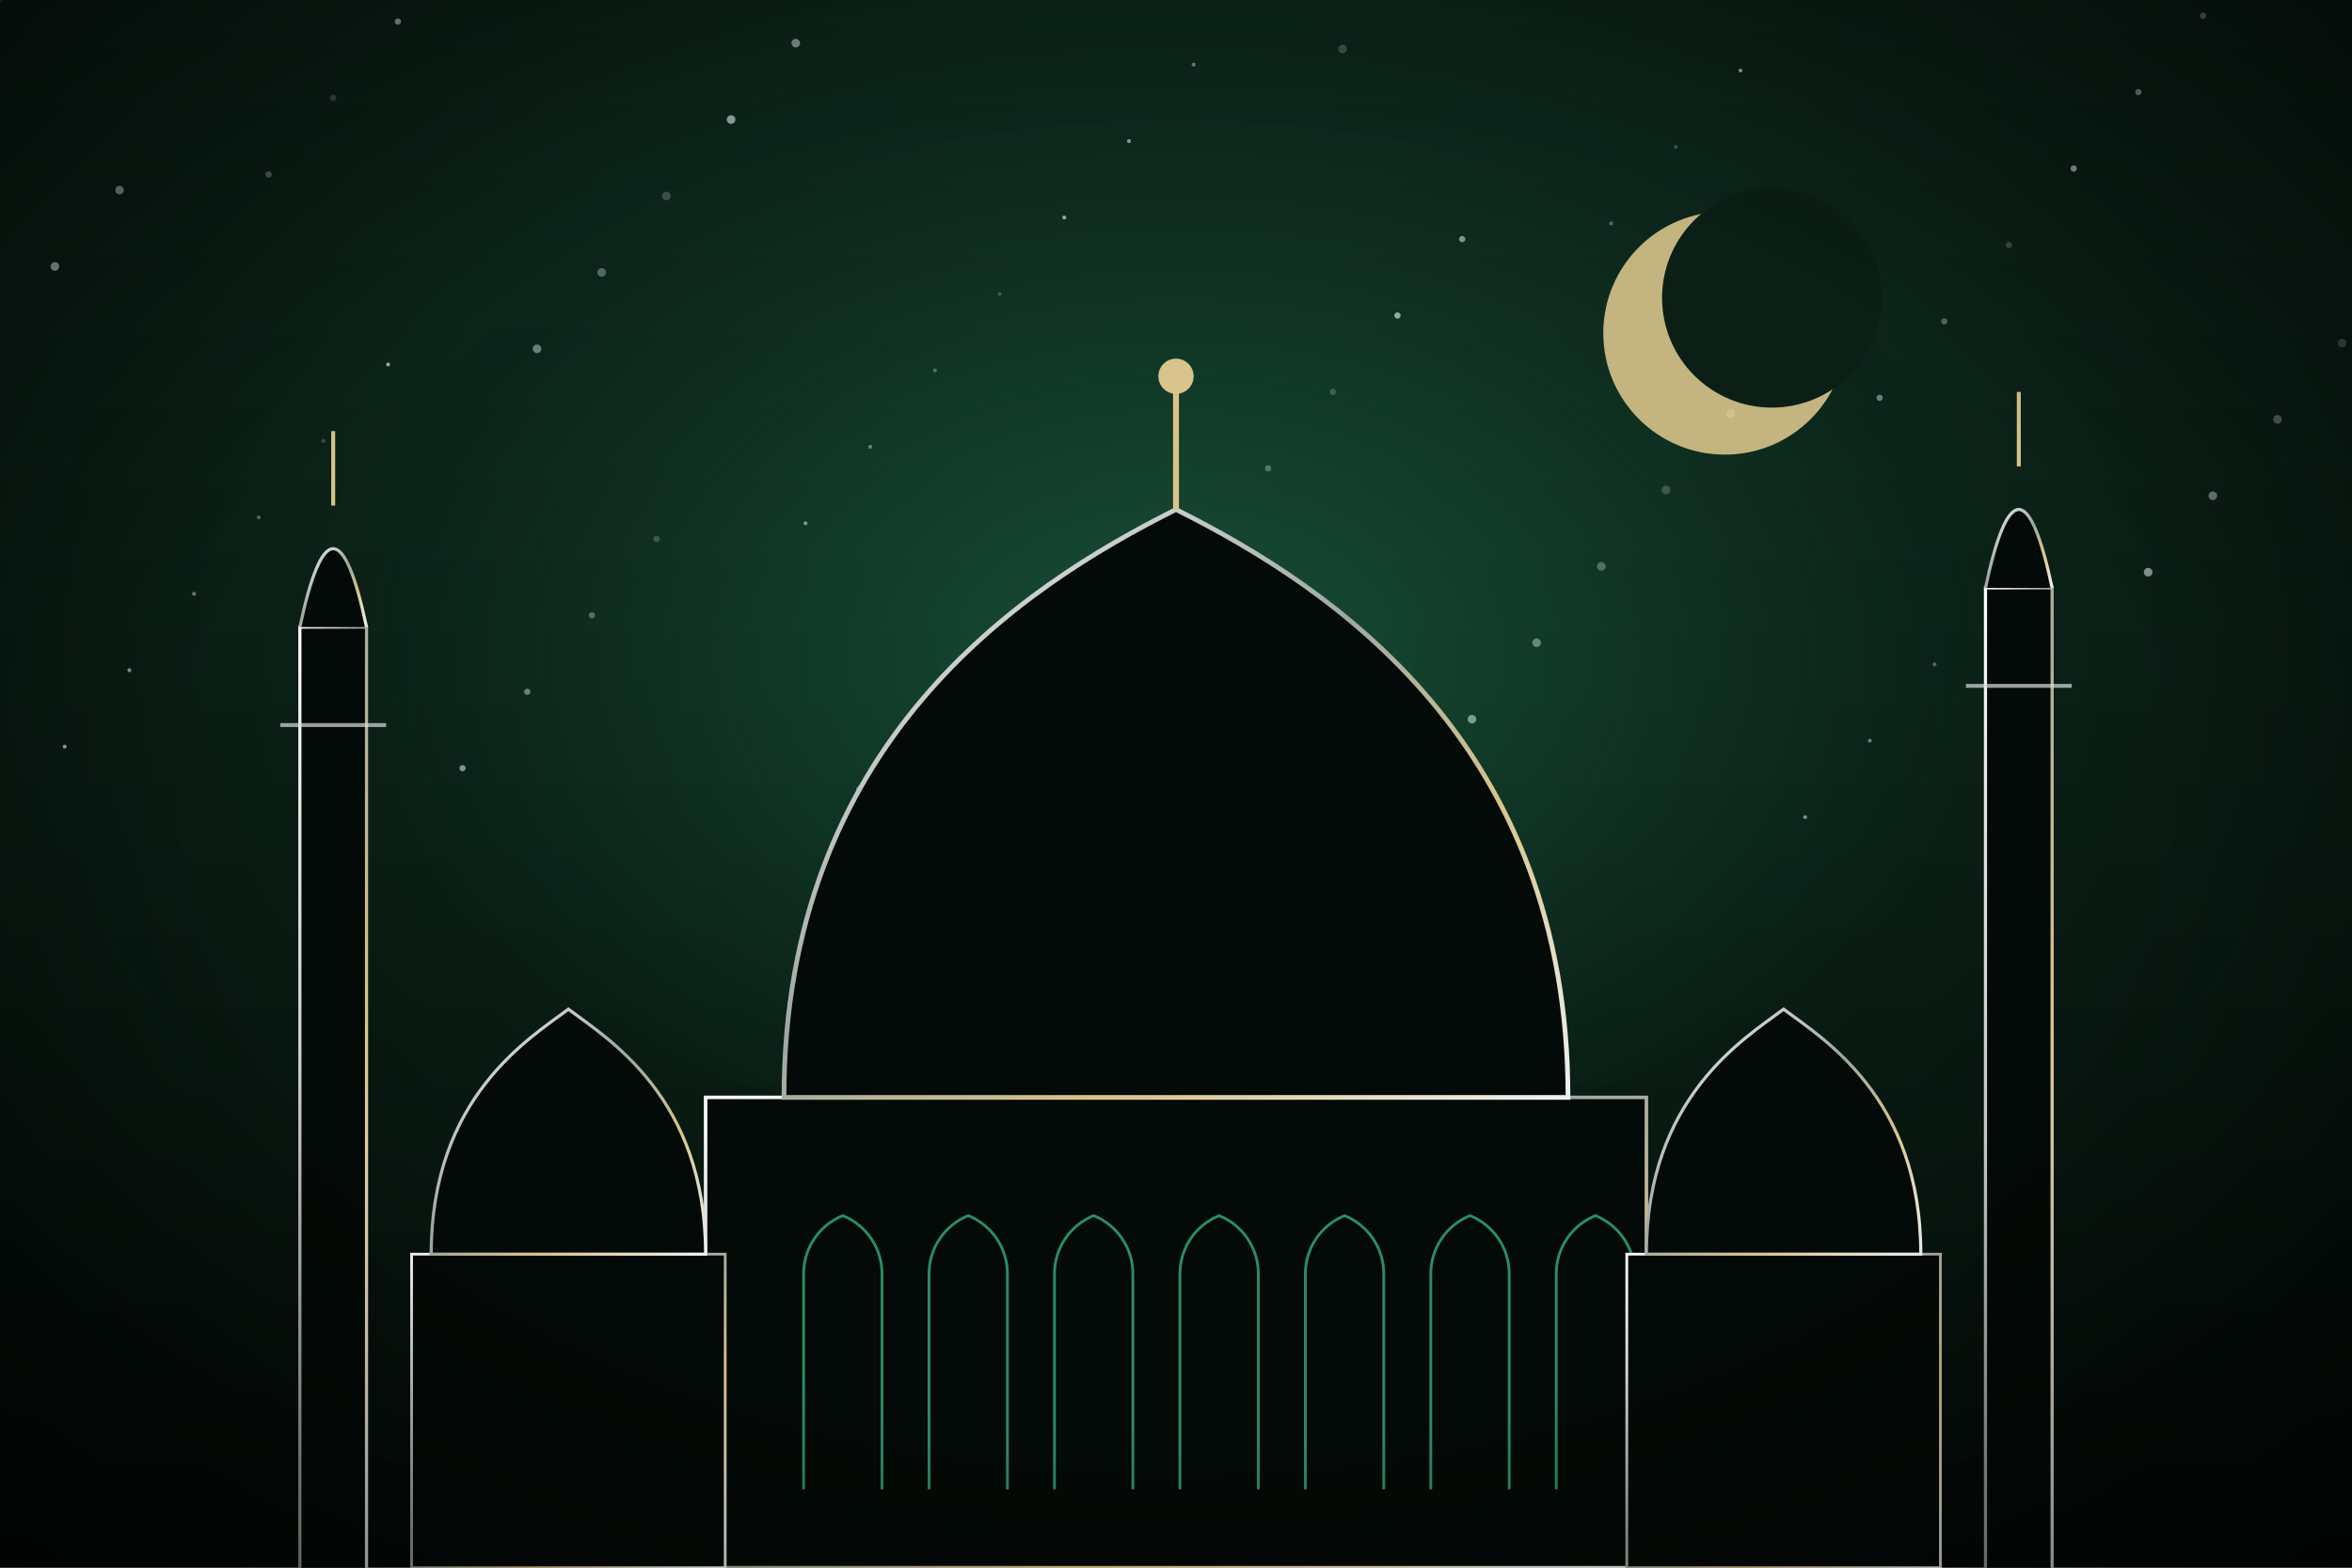
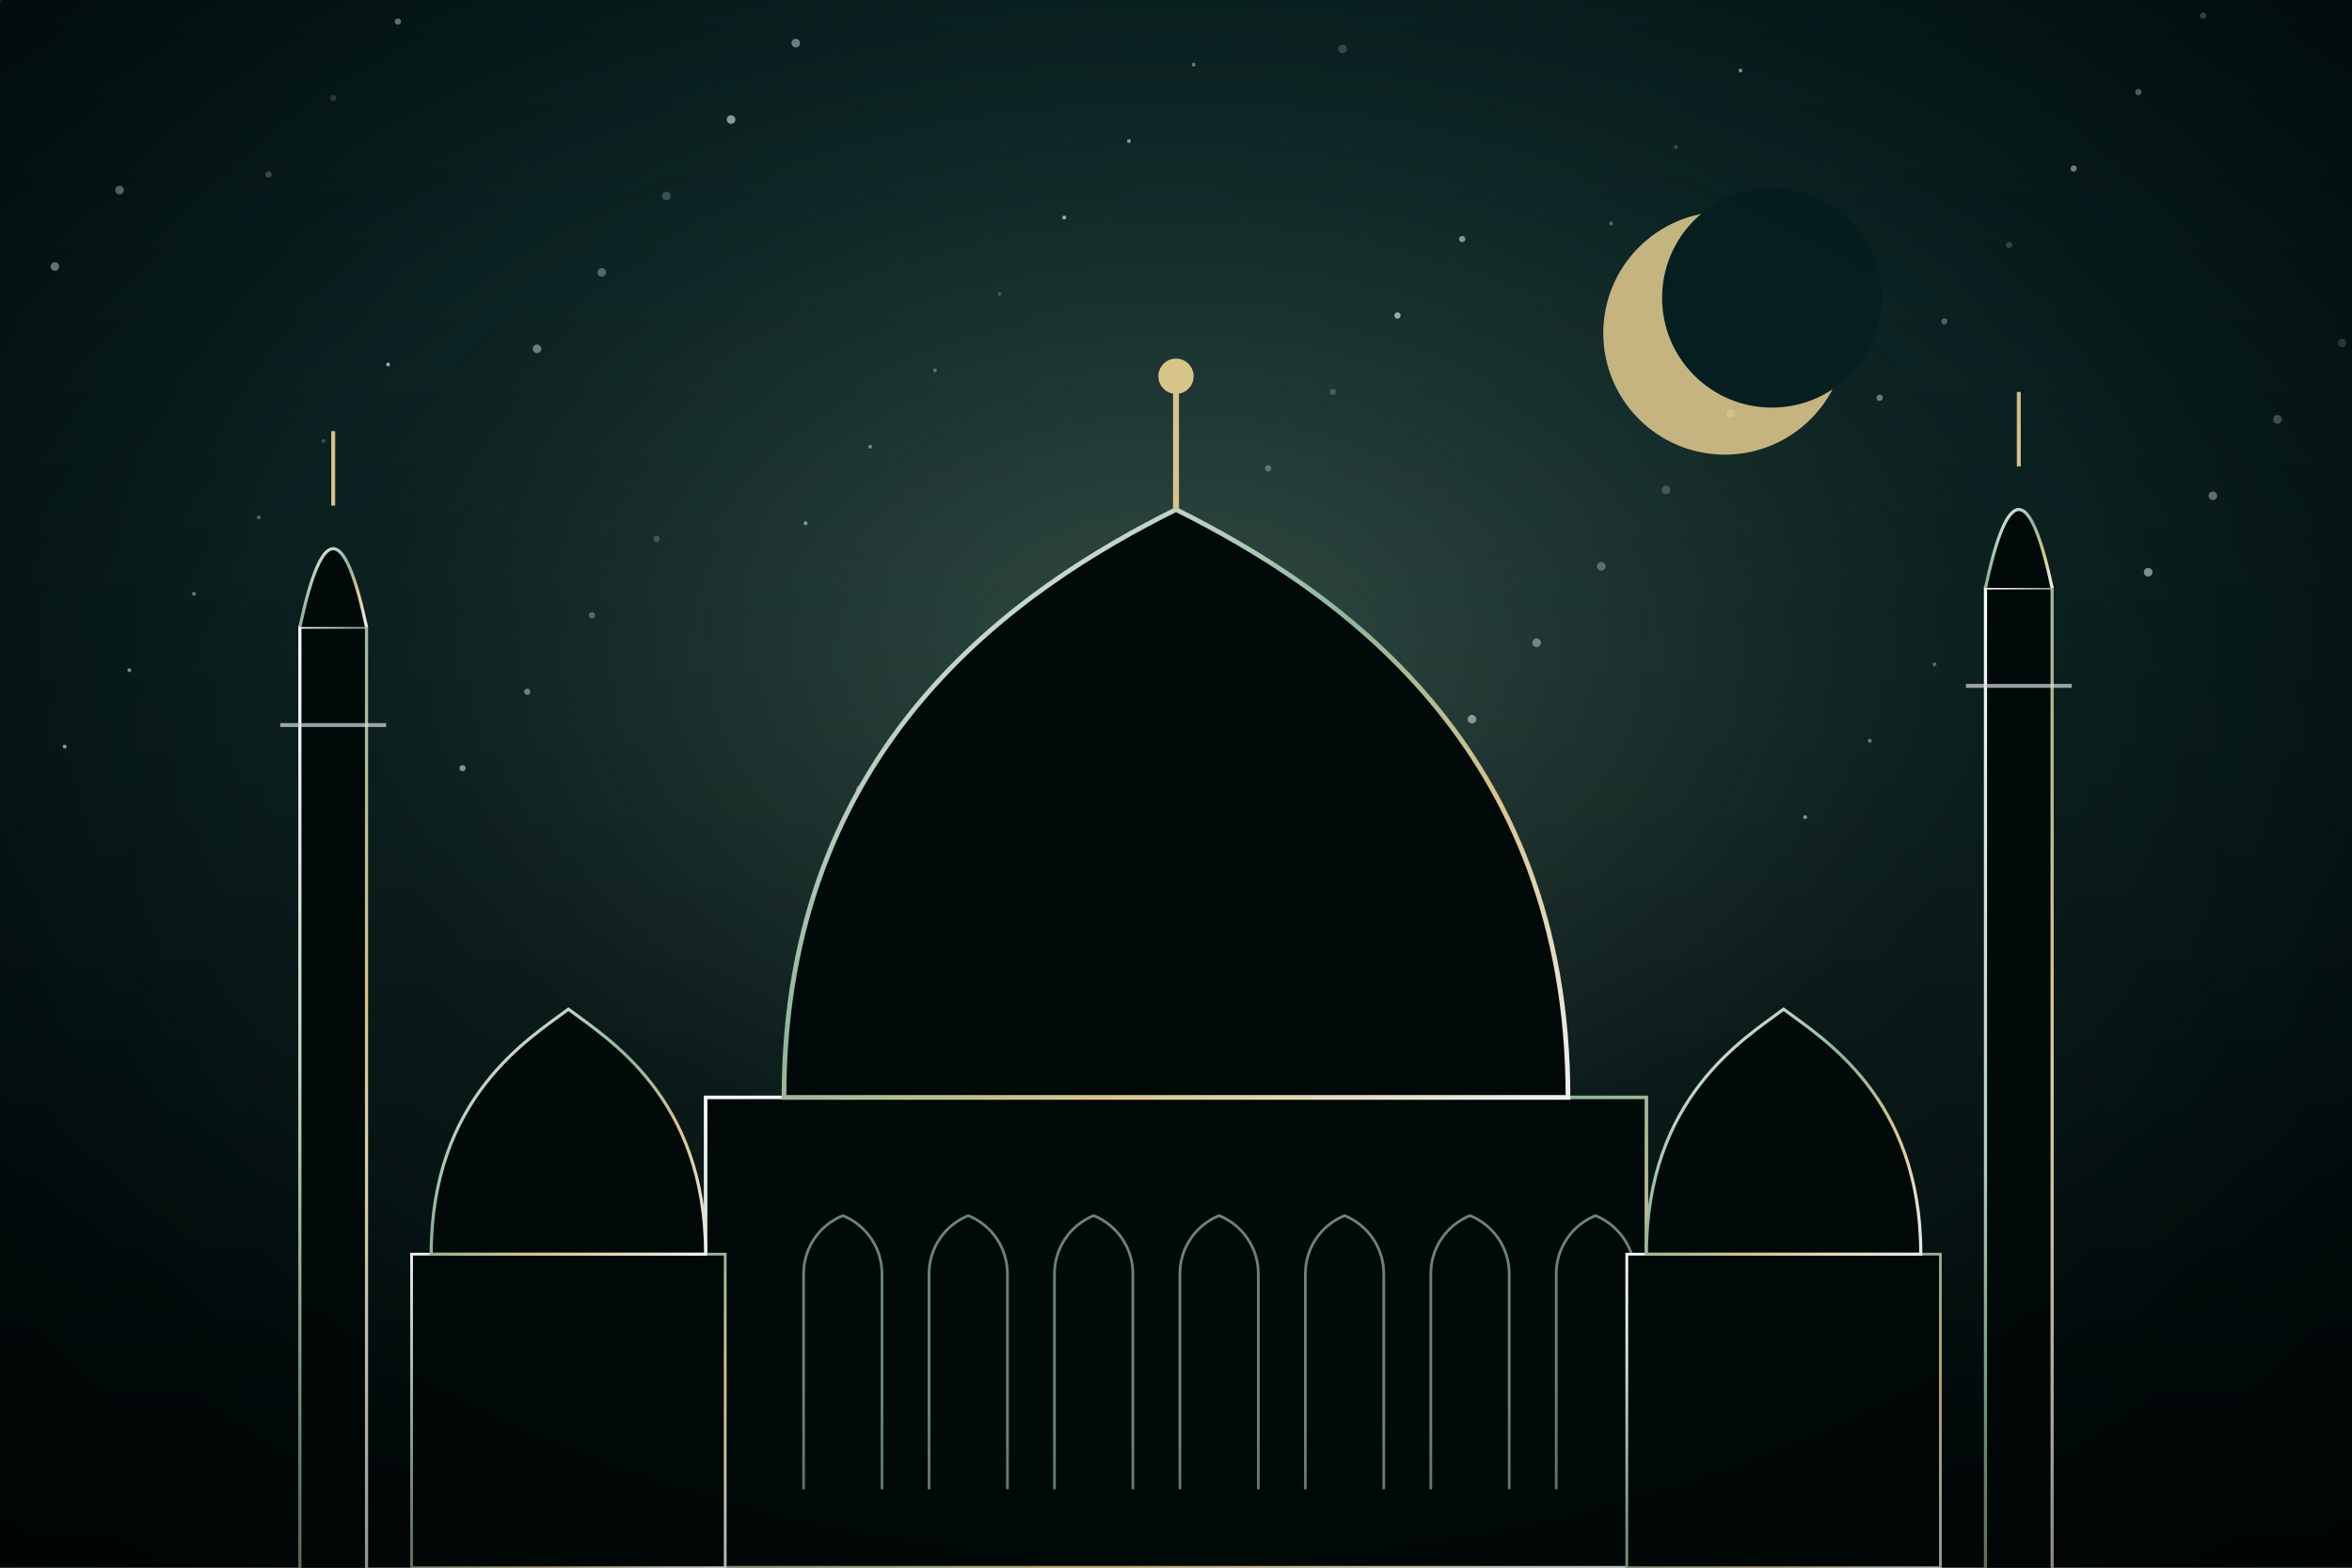
<svg xmlns="http://www.w3.org/2000/svg" viewBox="0 0 1200 800" width="1200" height="800">
  <defs>
    <linearGradient id="bg" x1="0" y1="0" x2="0" y2="1">
-       <stop offset="0" stop-color="#0b1f16" />
-       <stop offset="1" stop-color="#040a07" />
+       <stop offset="0" stop-color="#051f20" />
+       <stop offset="1" stop-color="#010909" />
    </linearGradient>
    <radialGradient id="glow" cx=".5" cy=".42" r=".62">
-       <stop offset="0" stop-color="#3ed696" stop-opacity=".30" />
-       <stop offset=".55" stop-color="#2ebe80" stop-opacity=".06" />
-       <stop offset="1" stop-color="#2ebe80" stop-opacity="0" />
+       <stop offset="0" stop-color="#a3c7ae" stop-opacity=".30" />
+       <stop offset=".55" stop-color="#8eb69b" stop-opacity=".06" />
+       <stop offset="1" stop-color="#8eb69b" stop-opacity="0" />
    </radialGradient>
    <linearGradient id="metal" x1="0" y1="0" x2="1" y2="1">
      <stop offset="0" stop-color="#fbfbfc" />
-       <stop offset=".45" stop-color="#9ea8a3" />
+       <stop offset=".45" stop-color="#8eb69b" />
      <stop offset=".7" stop-color="#d8c38a" />
      <stop offset="1" stop-color="#eef0f2" />
    </linearGradient>
    <radialGradient id="vig" cx=".5" cy=".5" r=".75">
      <stop offset=".55" stop-color="#000" stop-opacity="0" />
      <stop offset="1" stop-color="#000" stop-opacity=".7" />
    </radialGradient>
  </defs>
  <rect width="1200" height="800" fill="url(#bg)" />
  <circle cx="0" cy="0" r="1.0" fill="#d9dde0" opacity="0.25" />
  <circle cx="137" cy="89" r="1.6" fill="#d9dde0" opacity="0.37" />
  <circle cx="274" cy="178" r="2.2" fill="#d9dde0" opacity="0.49" />
  <circle cx="411" cy="267" r="1.0" fill="#d9dde0" opacity="0.61" />
  <circle cx="548" cy="356" r="1.6" fill="#d9dde0" opacity="0.73" />
  <circle cx="685" cy="25" r="2.2" fill="#d9dde0" opacity="0.25" />
  <circle cx="822" cy="114" r="1.0" fill="#d9dde0" opacity="0.37" />
  <circle cx="959" cy="203" r="1.6" fill="#d9dde0" opacity="0.49" />
  <circle cx="1096" cy="292" r="2.2" fill="#d9dde0" opacity="0.61" />
  <circle cx="33" cy="381" r="1.0" fill="#d9dde0" opacity="0.73" />
  <circle cx="170" cy="50" r="1.6" fill="#d9dde0" opacity="0.25" />
  <circle cx="307" cy="139" r="2.2" fill="#d9dde0" opacity="0.37" />
  <circle cx="444" cy="228" r="1.0" fill="#d9dde0" opacity="0.49" />
  <circle cx="581" cy="317" r="1.6" fill="#d9dde0" opacity="0.61" />
  <circle cx="718" cy="406" r="2.2" fill="#d9dde0" opacity="0.73" />
  <circle cx="855" cy="75" r="1.0" fill="#d9dde0" opacity="0.25" />
  <circle cx="992" cy="164" r="1.6" fill="#d9dde0" opacity="0.37" />
  <circle cx="1129" cy="253" r="2.2" fill="#d9dde0" opacity="0.49" />
  <circle cx="66" cy="342" r="1.0" fill="#d9dde0" opacity="0.61" />
  <circle cx="203" cy="11" r="1.6" fill="#d9dde0" opacity="0.73" />
  <circle cx="340" cy="100" r="2.2" fill="#d9dde0" opacity="0.25" />
  <circle cx="477" cy="189" r="1.0" fill="#d9dde0" opacity="0.37" />
  <circle cx="614" cy="278" r="1.6" fill="#d9dde0" opacity="0.49" />
  <circle cx="751" cy="367" r="2.2" fill="#d9dde0" opacity="0.61" />
  <circle cx="888" cy="36" r="1.0" fill="#d9dde0" opacity="0.73" />
  <circle cx="1025" cy="125" r="1.6" fill="#d9dde0" opacity="0.25" />
  <circle cx="1162" cy="214" r="2.2" fill="#d9dde0" opacity="0.37" />
  <circle cx="99" cy="303" r="1.0" fill="#d9dde0" opacity="0.49" />
  <circle cx="236" cy="392" r="1.6" fill="#d9dde0" opacity="0.61" />
  <circle cx="373" cy="61" r="2.2" fill="#d9dde0" opacity="0.73" />
  <circle cx="510" cy="150" r="1.0" fill="#d9dde0" opacity="0.25" />
  <circle cx="647" cy="239" r="1.6" fill="#d9dde0" opacity="0.37" />
  <circle cx="784" cy="328" r="2.2" fill="#d9dde0" opacity="0.49" />
  <circle cx="921" cy="417" r="1.0" fill="#d9dde0" opacity="0.61" />
  <circle cx="1058" cy="86" r="1.6" fill="#d9dde0" opacity="0.73" />
  <circle cx="1195" cy="175" r="2.2" fill="#d9dde0" opacity="0.25" />
  <circle cx="132" cy="264" r="1.0" fill="#d9dde0" opacity="0.37" />
  <circle cx="269" cy="353" r="1.6" fill="#d9dde0" opacity="0.49" />
  <circle cx="406" cy="22" r="2.2" fill="#d9dde0" opacity="0.61" />
  <circle cx="543" cy="111" r="1.0" fill="#d9dde0" opacity="0.73" />
  <circle cx="680" cy="200" r="1.6" fill="#d9dde0" opacity="0.25" />
  <circle cx="817" cy="289" r="2.2" fill="#d9dde0" opacity="0.37" />
  <circle cx="954" cy="378" r="1.0" fill="#d9dde0" opacity="0.49" />
  <circle cx="1091" cy="47" r="1.6" fill="#d9dde0" opacity="0.61" />
  <circle cx="28" cy="136" r="2.2" fill="#d9dde0" opacity="0.73" />
  <circle cx="165" cy="225" r="1.0" fill="#d9dde0" opacity="0.25" />
  <circle cx="302" cy="314" r="1.6" fill="#d9dde0" opacity="0.37" />
  <circle cx="439" cy="403" r="2.2" fill="#d9dde0" opacity="0.49" />
  <circle cx="576" cy="72" r="1.0" fill="#d9dde0" opacity="0.61" />
  <circle cx="713" cy="161" r="1.6" fill="#d9dde0" opacity="0.73" />
  <circle cx="850" cy="250" r="2.2" fill="#d9dde0" opacity="0.25" />
  <circle cx="987" cy="339" r="1.0" fill="#d9dde0" opacity="0.37" />
  <circle cx="1124" cy="8" r="1.6" fill="#d9dde0" opacity="0.49" />
  <circle cx="61" cy="97" r="2.2" fill="#d9dde0" opacity="0.61" />
  <circle cx="198" cy="186" r="1.0" fill="#d9dde0" opacity="0.73" />
  <circle cx="335" cy="275" r="1.6" fill="#d9dde0" opacity="0.25" />
  <circle cx="472" cy="364" r="2.2" fill="#d9dde0" opacity="0.37" />
  <circle cx="609" cy="33" r="1.0" fill="#d9dde0" opacity="0.49" />
  <circle cx="746" cy="122" r="1.6" fill="#d9dde0" opacity="0.61" />
  <circle cx="883" cy="211" r="2.2" fill="#d9dde0" opacity="0.73" />
  <rect width="1200" height="800" fill="url(#glow)" />
  <circle cx="880" cy="170" r="62" fill="#d8c38a" opacity=".9" />
-   <circle cx="904" cy="152" r="56" fill="#0b1f16" />
-   <path d="M153.0 800V320h34V800" fill="#040a07" stroke="url(#metal)" stroke-width="1.6" />
+   <circle cx="904" cy="152" r="56" fill="#051f20" />
+   <path d="M153.0 800V320h34V800" fill="#010909" stroke="url(#metal)" stroke-width="1.6" />
  <path d="M143.0 370h54" stroke="#d9dde0" stroke-width="2" opacity=".7" />
-   <path d="M153.0 320Q170 240 187.0 320" fill="#040a07" stroke="url(#metal)" stroke-width="1.6" />
+   <path d="M153.0 320Q170 240 187.0 320" fill="#010909" stroke="url(#metal)" stroke-width="1.6" />
  <path d="M170 258V220" stroke="#d8c38a" stroke-width="2" />
-   <path d="M1013.0 800V300h34V800" fill="#040a07" stroke="url(#metal)" stroke-width="1.6" />
+   <path d="M1013.0 800V300h34V800" fill="#010909" stroke="url(#metal)" stroke-width="1.6" />
  <path d="M1003.0 350h54" stroke="#d9dde0" stroke-width="2" opacity=".7" />
-   <path d="M1013.0 300Q1030 220 1047.0 300" fill="#040a07" stroke="url(#metal)" stroke-width="1.6" />
+   <path d="M1013.0 300Q1030 220 1047.0 300" fill="#010909" stroke="url(#metal)" stroke-width="1.6" />
  <path d="M1030 238V200" stroke="#d8c38a" stroke-width="2" />
-   <path d="M360 800V560H840V800Z" fill="#040a07" stroke="url(#metal)" stroke-width="1.8" />
-   <path d="M400 560C400 380 520 300 600 260C680 300 800 380 800 560Z" fill="#040a07" stroke="url(#metal)" stroke-width="2.4" />
+   <path d="M360 800V560H840V800Z" fill="#010909" stroke="url(#metal)" stroke-width="1.8" />
+   <path d="M400 560C400 380 520 300 600 260C680 300 800 380 800 560Z" fill="#010909" stroke="url(#metal)" stroke-width="2.4" />
  <path d="M600 260V200" stroke="#d8c38a" stroke-width="3" />
  <circle cx="600" cy="192" r="9" fill="#d8c38a" />
-   <path d="M410.00 760.00L410.00 650.00A32.00 32.00 0 0 1 430.00 620.34A32.00 32.00 0 0 1 450.00 650.00L450.00 760.00" fill="none" stroke="#3ed696" stroke-opacity=".65" stroke-width="1.4" />
-   <path d="M474.00 760.00L474.00 650.00A32.00 32.00 0 0 1 494.00 620.34A32.00 32.00 0 0 1 514.00 650.00L514.00 760.00" fill="none" stroke="#3ed696" stroke-opacity=".65" stroke-width="1.4" />
-   <path d="M538.00 760.00L538.00 650.00A32.00 32.00 0 0 1 558.00 620.34A32.00 32.00 0 0 1 578.00 650.00L578.00 760.00" fill="none" stroke="#3ed696" stroke-opacity=".65" stroke-width="1.4" />
-   <path d="M602.00 760.00L602.00 650.00A32.00 32.00 0 0 1 622.00 620.34A32.00 32.00 0 0 1 642.00 650.00L642.00 760.00" fill="none" stroke="#3ed696" stroke-opacity=".65" stroke-width="1.4" />
-   <path d="M666.00 760.00L666.00 650.00A32.00 32.00 0 0 1 686.00 620.34A32.00 32.00 0 0 1 706.00 650.00L706.00 760.00" fill="none" stroke="#3ed696" stroke-opacity=".65" stroke-width="1.4" />
-   <path d="M730.00 760.00L730.00 650.00A32.00 32.00 0 0 1 750.00 620.34A32.00 32.00 0 0 1 770.00 650.00L770.00 760.00" fill="none" stroke="#3ed696" stroke-opacity=".65" stroke-width="1.4" />
-   <path d="M794.00 760.00L794.00 650.00A32.00 32.00 0 0 1 814.00 620.34A32.00 32.00 0 0 1 834.00 650.00L834.00 760.00" fill="none" stroke="#3ed696" stroke-opacity=".65" stroke-width="1.4" />
-   <path d="M210 800V640H370V800Z" fill="#040a07" stroke="url(#metal)" stroke-width="1.4" />
-   <path d="M220 640C220 560 270 530 290 515C310 530 360 560 360 640Z" fill="#040a07" stroke="url(#metal)" stroke-width="1.6" />
-   <path d="M830 800V640H990V800Z" fill="#040a07" stroke="url(#metal)" stroke-width="1.4" />
-   <path d="M840 640C840 560 890 530 910 515C930 530 980 560 980 640Z" fill="#040a07" stroke="url(#metal)" stroke-width="1.6" />
+   <path d="M410.00 760.00L410.00 650.00A32.00 32.00 0 0 1 430.00 620.34A32.00 32.00 0 0 1 450.00 650.00L450.00 760.00" fill="none" stroke="#a3c7ae" stroke-opacity=".65" stroke-width="1.4" />
+   <path d="M474.00 760.00L474.00 650.00A32.00 32.00 0 0 1 494.00 620.34A32.00 32.00 0 0 1 514.00 650.00L514.00 760.00" fill="none" stroke="#a3c7ae" stroke-opacity=".65" stroke-width="1.4" />
+   <path d="M538.00 760.00L538.00 650.00A32.00 32.00 0 0 1 558.00 620.34A32.00 32.00 0 0 1 578.00 650.00L578.00 760.00" fill="none" stroke="#a3c7ae" stroke-opacity=".65" stroke-width="1.4" />
+   <path d="M602.00 760.00L602.00 650.00A32.00 32.00 0 0 1 622.00 620.34A32.00 32.00 0 0 1 642.00 650.00L642.00 760.00" fill="none" stroke="#a3c7ae" stroke-opacity=".65" stroke-width="1.4" />
+   <path d="M666.00 760.00L666.00 650.00A32.00 32.00 0 0 1 686.00 620.34A32.00 32.00 0 0 1 706.00 650.00L706.00 760.00" fill="none" stroke="#a3c7ae" stroke-opacity=".65" stroke-width="1.4" />
+   <path d="M730.00 760.00L730.00 650.00A32.00 32.00 0 0 1 750.00 620.34A32.00 32.00 0 0 1 770.00 650.00L770.00 760.00" fill="none" stroke="#a3c7ae" stroke-opacity=".65" stroke-width="1.4" />
+   <path d="M794.00 760.00L794.00 650.00A32.00 32.00 0 0 1 814.00 620.34A32.00 32.00 0 0 1 834.00 650.00L834.00 760.00" fill="none" stroke="#a3c7ae" stroke-opacity=".65" stroke-width="1.4" />
+   <path d="M210 800V640H370V800Z" fill="#010909" stroke="url(#metal)" stroke-width="1.4" />
+   <path d="M220 640C220 560 270 530 290 515C310 530 360 560 360 640Z" fill="#010909" stroke="url(#metal)" stroke-width="1.6" />
+   <path d="M830 800V640H990V800Z" fill="#010909" stroke="url(#metal)" stroke-width="1.4" />
+   <path d="M840 640C840 560 890 530 910 515C930 530 980 560 980 640Z" fill="#010909" stroke="url(#metal)" stroke-width="1.6" />
  <rect width="1200" height="800" fill="url(#vig)" />
</svg>
